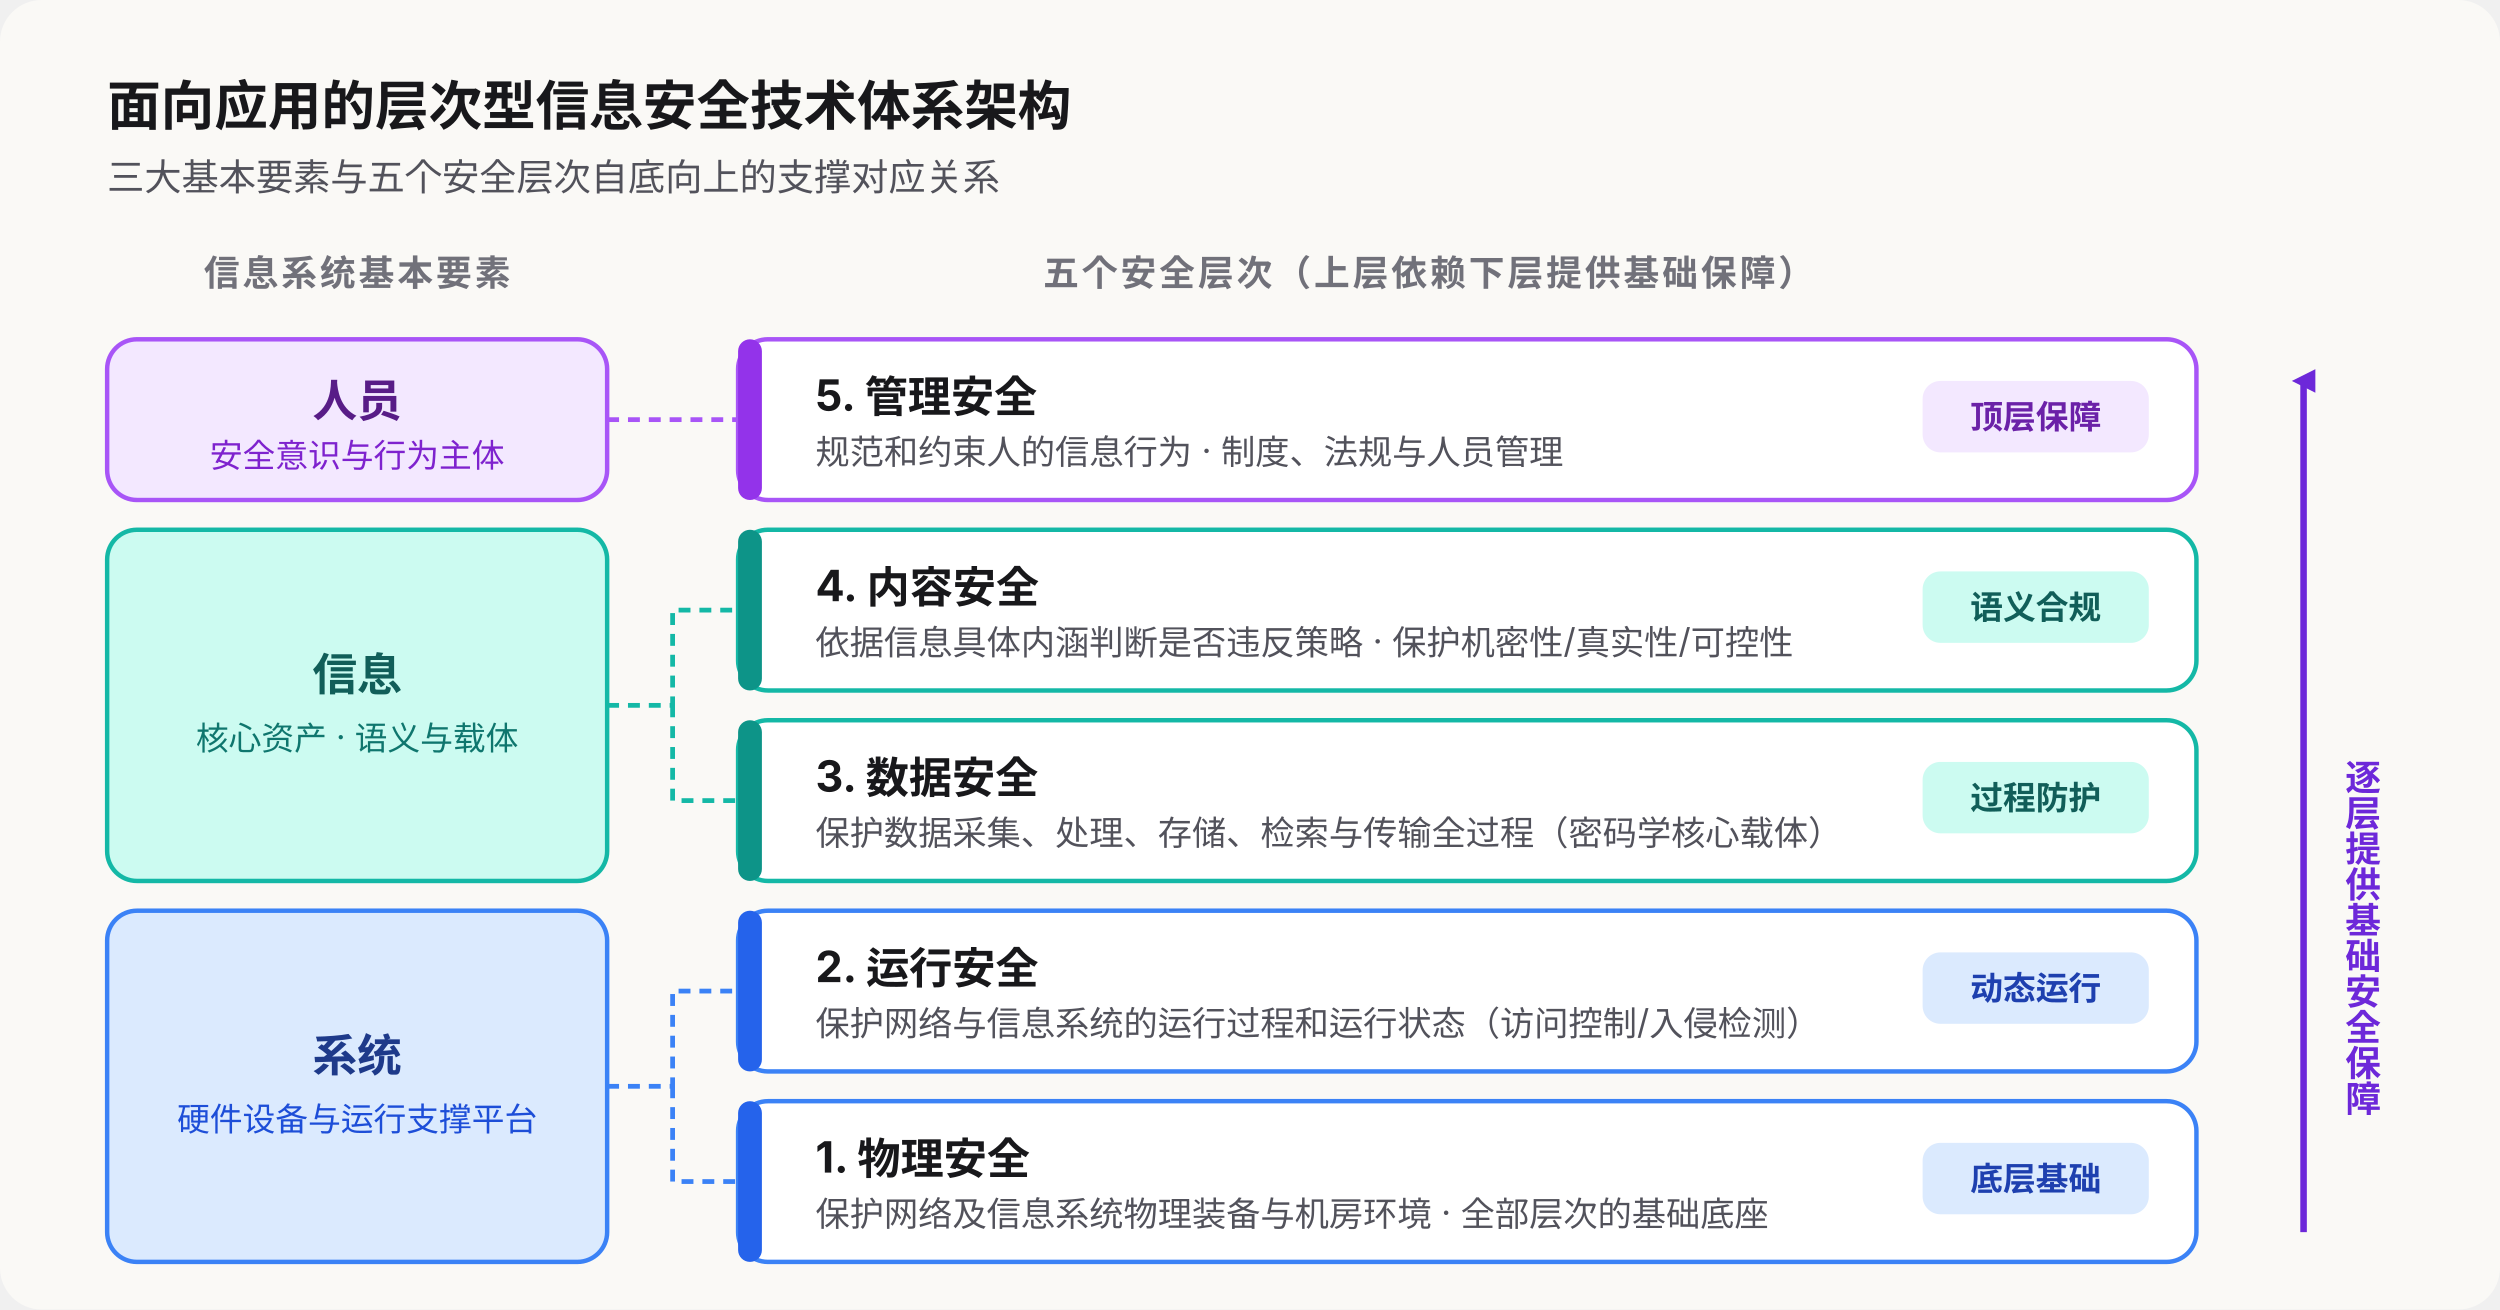
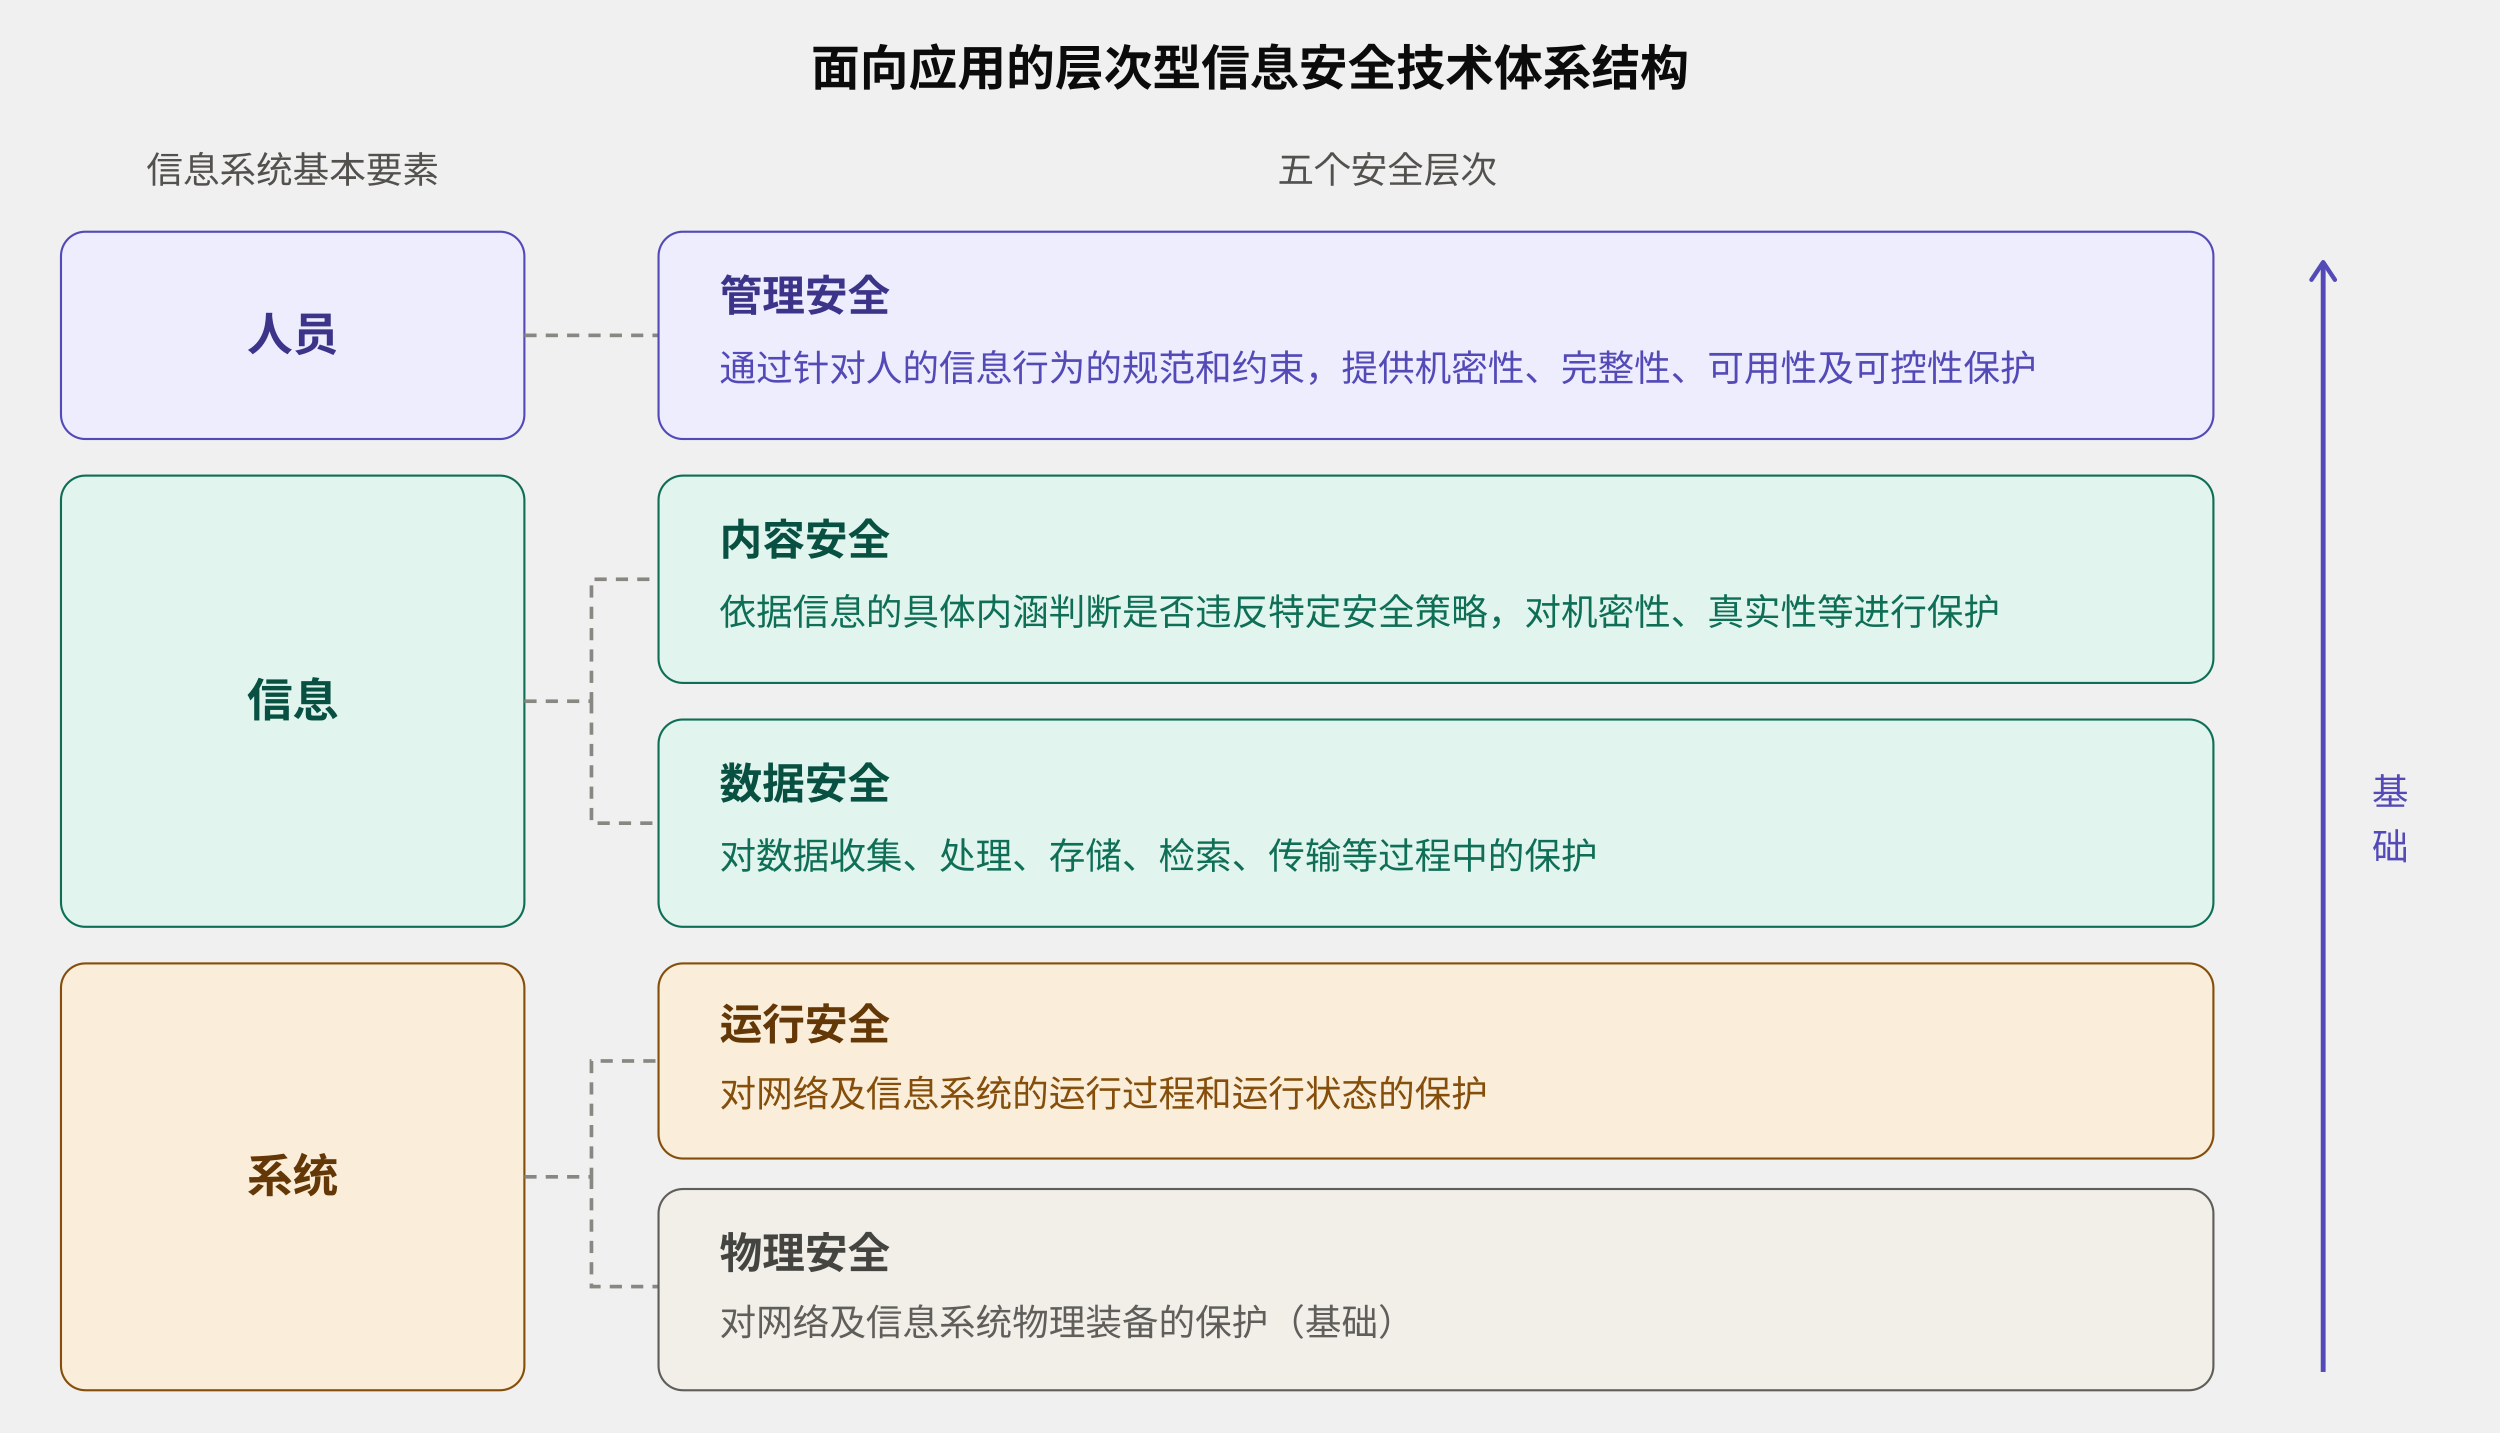
- <svg xmlns="http://www.w3.org/2000/svg" viewBox="0 0 840 440" width="840" height="440" role="img" aria-label="面向应用的层次型信息安全技术体系架构">
+ <svg xmlns="http://www.w3.org/2000/svg" viewBox="0 0 820 470" width="820" height="470" role="img" aria-label="面向应用的层次型信息安全技术体系结构">
  <defs>
-     <marker id="arrow-up" viewBox="0 0 10 10" refX="5" refY="5" markerWidth="6" markerHeight="6" orient="auto">
-       <path d="M2 8 L5 2 L8 8 Z" fill="#6D28D9" />
+     <marker id="arr-up" viewBox="0 0 10 10" refX="8" refY="5" markerWidth="6" markerHeight="6" orient="auto">
+       <path d="M2 1L8 5L2 9" fill="none" stroke="#534AB7" stroke-width="1.5" stroke-linecap="round" stroke-linejoin="round" />
    </marker>
  </defs>
-   <rect width="840" height="440" rx="14" fill="#FAF9F6" />
-   <text x="36" y="42" font-family="system-ui,-apple-system,'Noto Sans SC',sans-serif" font-size="18" font-weight="700" fill="#18181B">面向应用的层次型信息安全技术体系架构</text>
-   <text x="36" y="64" font-family="system-ui,-apple-system,'Noto Sans SC',sans-serif" font-size="12.5" fill="#52525B">三大基本要素与五个安全层次自底向上的支撑对应关系</text>
-   <text x="120" y="96" text-anchor="middle" font-family="system-ui,-apple-system,'Noto Sans SC',sans-serif" font-size="12" font-weight="600" fill="#71717A" letter-spacing="1">信息系统基本要素</text>
-   <text x="480" y="96" text-anchor="middle" font-family="system-ui,-apple-system,'Noto Sans SC',sans-serif" font-size="12" font-weight="600" fill="#71717A" letter-spacing="1">五个安全层次（上层依赖下层提供基础保障）</text>
-   <rect x="36" y="114" width="168" height="54" rx="10" fill="#F3E8FF" stroke="#A855F7" stroke-width="1.5" />
-   <text x="120" y="140" text-anchor="middle" font-family="system-ui,-apple-system,'Noto Sans SC',sans-serif" font-size="15" font-weight="700" fill="#581C87">人员</text>
-   <text x="120" y="157" text-anchor="middle" font-family="system-ui,-apple-system,'Noto Sans SC',sans-serif" font-size="11" fill="#7E22CE">安全意识与行为主体</text>
-   <rect x="36" y="178" width="168" height="118" rx="10" fill="#CCFBF1" stroke="#14B8A6" stroke-width="1.5" />
-   <text x="120" y="232" text-anchor="middle" font-family="system-ui,-apple-system,'Noto Sans SC',sans-serif" font-size="15" font-weight="700" fill="#115E59">信息</text>
-   <text x="120" y="252" text-anchor="middle" font-family="system-ui,-apple-system,'Noto Sans SC',sans-serif" font-size="11" fill="#0F766E">核心资产 · 语义与载体</text>
-   <rect x="36" y="306" width="168" height="118" rx="10" fill="#DBEAFE" stroke="#3B82F6" stroke-width="1.5" />
-   <text x="120" y="360" text-anchor="middle" font-family="system-ui,-apple-system,'Noto Sans SC',sans-serif" font-size="15" font-weight="700" fill="#1E3A8A">系统</text>
-   <text x="120" y="380" text-anchor="middle" font-family="system-ui,-apple-system,'Noto Sans SC',sans-serif" font-size="11" fill="#1D4ED8">硬件设备与运行支撑平台</text>
-   <path d="M204 141 L248 141" stroke="#A855F7" stroke-width="1.6" stroke-dasharray="4 3" />
-   <path d="M204 237 L226 237 L226 205 L248 205 M226 237 L226 269 L248 269" fill="none" stroke="#14B8A6" stroke-width="1.6" stroke-dasharray="4 3" />
-   <path d="M204 365 L226 365 L226 333 L248 333 M226 365 L226 397 L248 397" fill="none" stroke="#3B82F6" stroke-width="1.6" stroke-dasharray="4 3" />
-   <rect x="248" y="114" width="490" height="54" rx="10" fill="#FFFFFF" stroke="#A855F7" stroke-width="1.5" />
-   <rect x="248" y="114" width="8" height="54" rx="4" fill="#9333EA" />
-   <text x="274" y="138" font-family="system-ui,-apple-system,'Noto Sans SC',sans-serif" font-size="14.5" font-weight="700" fill="#18181B">5. 管理安全</text>
-   <text x="274" y="156" font-family="system-ui,-apple-system,'Noto Sans SC',sans-serif" font-size="11.5" fill="#52525B">规范和约束人的信息行为 · 制度、法规与人员管理</text>
-   <rect x="646" y="128" width="76" height="24" rx="6" fill="#F3E8FF" />
-   <text x="684" y="144" text-anchor="middle" font-family="system-ui,-apple-system,'Noto Sans SC',sans-serif" font-size="11" font-weight="600" fill="#6B21A8">顶层保障</text>
-   <rect x="248" y="178" width="490" height="54" rx="10" fill="#FFFFFF" stroke="#14B8A6" stroke-width="1.5" />
-   <rect x="248" y="178" width="8" height="54" rx="4" fill="#0D9488" />
-   <text x="274" y="202" font-family="system-ui,-apple-system,'Noto Sans SC',sans-serif" font-size="14.5" font-weight="700" fill="#18181B">4. 内容安全</text>
-   <text x="274" y="220" font-family="system-ui,-apple-system,'Noto Sans SC',sans-serif" font-size="11.5" fill="#52525B">依据信息具体内涵判断是否违反策略 · 保护机密性/真实性/可控性</text>
-   <rect x="646" y="192" width="76" height="24" rx="6" fill="#CCFBF1" />
-   <text x="684" y="208" text-anchor="middle" font-family="system-ui,-apple-system,'Noto Sans SC',sans-serif" font-size="11" font-weight="600" fill="#115E59">语义合规</text>
-   <rect x="248" y="242" width="490" height="54" rx="10" fill="#FFFFFF" stroke="#14B8A6" stroke-width="1.5" />
-   <rect x="248" y="242" width="8" height="54" rx="4" fill="#0D9488" />
-   <text x="274" y="266" font-family="system-ui,-apple-system,'Noto Sans SC',sans-serif" font-size="14.5" font-weight="700" fill="#18181B">3. 数据安全</text>
-   <text x="274" y="284" font-family="system-ui,-apple-system,'Noto Sans SC',sans-serif" font-size="11.5" fill="#52525B">保护数据采集、处理、存储、检索与传输全过程（密码学核心载体）</text>
-   <rect x="646" y="256" width="76" height="24" rx="6" fill="#CCFBF1" />
-   <text x="684" y="272" text-anchor="middle" font-family="system-ui,-apple-system,'Noto Sans SC',sans-serif" font-size="11" font-weight="600" fill="#115E59">过程防护</text>
-   <rect x="248" y="306" width="490" height="54" rx="10" fill="#FFFFFF" stroke="#3B82F6" stroke-width="1.5" />
-   <rect x="248" y="306" width="8" height="54" rx="4" fill="#2563EB" />
-   <text x="274" y="330" font-family="system-ui,-apple-system,'Noto Sans SC',sans-serif" font-size="14.5" font-weight="700" fill="#18181B">2. 运行安全</text>
-   <text x="274" y="348" font-family="system-ui,-apple-system,'Noto Sans SC',sans-serif" font-size="11.5" fill="#52525B">保护网络与信息系统的运行过程和运行状态（访问控制/入侵检测）</text>
-   <rect x="646" y="320" width="76" height="24" rx="6" fill="#DBEAFE" />
-   <text x="684" y="336" text-anchor="middle" font-family="system-ui,-apple-system,'Noto Sans SC',sans-serif" font-size="11" font-weight="600" fill="#1E40AF">动态运行</text>
-   <rect x="248" y="370" width="490" height="54" rx="10" fill="#FFFFFF" stroke="#3B82F6" stroke-width="1.5" />
-   <rect x="248" y="370" width="8" height="54" rx="4" fill="#2563EB" />
-   <text x="274" y="394" font-family="system-ui,-apple-system,'Noto Sans SC',sans-serif" font-size="14.5" font-weight="700" fill="#18181B">1. 物理安全</text>
-   <text x="274" y="412" font-family="system-ui,-apple-system,'Noto Sans SC',sans-serif" font-size="11.5" fill="#52525B">保护网络及信息系统物理装备与机房环境 · 全部层次的基础底座</text>
-   <rect x="646" y="384" width="76" height="24" rx="6" fill="#DBEAFE" />
-   <text x="684" y="400" text-anchor="middle" font-family="system-ui,-apple-system,'Noto Sans SC',sans-serif" font-size="11" font-weight="600" fill="#1E40AF">底层基础</text>
-   <line x1="774" y1="414" x2="774" y2="128" stroke="#6D28D9" stroke-width="2.2" marker-end="url(#arrow-up)" />
-   <text x="794" y="255" font-family="system-ui,-apple-system,'Noto Sans SC',sans-serif" font-size="12" font-weight="600" fill="#6D28D9" writing-mode="tb" glyph-orientation-vertical="0">逐层提供基础安全保障</text>
+   <g font-family="system-ui,-apple-system,'PingFang SC','Microsoft YaHei',sans-serif">
+     <text x="410" y="28" text-anchor="middle" font-size="16" font-weight="600" fill="#0B0B0B">面向应用的层次型信息安全技术体系结构</text>
+     <text x="96" y="60" text-anchor="middle" font-size="12" font-weight="500" fill="#52514E">信息系统基本要素</text>
+     <text x="455" y="60" text-anchor="middle" font-size="12" font-weight="500" fill="#52514E">五个安全层次</text>
+     <rect x="20" y="76" width="152" height="68" rx="8" fill="#EEEDFE" stroke="#534AB7" stroke-width="0.7" />
+     <text x="96" y="115" text-anchor="middle" font-size="15" font-weight="600" fill="#3C3489">人员</text>
+     <line x1="172" y1="110" x2="216" y2="110" stroke="#898781" stroke-width="1.2" stroke-dasharray="4,3" />
+     <rect x="216" y="76" width="510" height="68" rx="8" fill="#EEEDFE" stroke="#534AB7" stroke-width="0.7" />
+     <text x="236" y="102" font-size="14" font-weight="600" fill="#3C3489">管理安全</text>
+     <text x="236" y="125" font-size="12" fill="#534AB7">通过针对人的信息行为的规范和约束，提供机密性、完整性、可用性及可控性保护</text>
+     <rect x="20" y="156" width="152" height="148" rx="8" fill="#E1F5EE" stroke="#0F6E56" stroke-width="0.7" />
+     <text x="96" y="235" text-anchor="middle" font-size="15" font-weight="600" fill="#085041">信息</text>
+     <path d="M172 230 H194 V190 H216 M194 230 V270 H216" fill="none" stroke="#898781" stroke-width="1.2" stroke-dasharray="4,3" />
+     <rect x="216" y="156" width="510" height="68" rx="8" fill="#E1F5EE" stroke="#0F6E56" stroke-width="0.7" />
+     <text x="236" y="182" font-size="14" font-weight="600" fill="#085041">内容安全</text>
+     <text x="236" y="205" font-size="12" fill="#0F6E56">依据信息的具体内涵判断是否违反特定安全策略，对机密性、真实性等进行保护</text>
+     <rect x="216" y="236" width="510" height="68" rx="8" fill="#E1F5EE" stroke="#0F6E56" stroke-width="0.7" />
+     <text x="236" y="262" font-size="14" font-weight="600" fill="#085041">数据安全</text>
+     <text x="236" y="285" font-size="12" fill="#0F6E56">对数据收集、处理、存储、检索、传输等过程中的保护</text>
+     <rect x="20" y="316" width="152" height="140" rx="8" fill="#FAEEDA" stroke="#854F0B" stroke-width="0.7" />
+     <text x="96" y="391" text-anchor="middle" font-size="15" font-weight="600" fill="#633806">系统</text>
+     <path d="M172 386 H194 V348 H216 M194 386 V422 H216" fill="none" stroke="#898781" stroke-width="1.2" stroke-dasharray="4,3" />
+     <rect x="216" y="316" width="510" height="64" rx="8" fill="#FAEEDA" stroke="#854F0B" stroke-width="0.7" />
+     <text x="236" y="341" font-size="14" font-weight="600" fill="#633806">运行安全</text>
+     <text x="236" y="363" font-size="12" fill="#854F0B">对网络及信息系统的运行过程和运行状态的保护</text>
+     <rect x="216" y="390" width="510" height="66" rx="8" fill="#F1EFE8" stroke="#5F5E5A" stroke-width="0.7" />
+     <text x="236" y="416" font-size="14" font-weight="600" fill="#444441">物理安全</text>
+     <text x="236" y="438" font-size="12" fill="#5F5E5A">对网络及信息系统物理装备的保护（基础）</text>
+     <line x1="762" y1="450" x2="762" y2="86" stroke="#534AB7" stroke-width="1.6" marker-end="url(#arr-up)" />
+     <text x="784" y="264" text-anchor="middle" font-size="12" font-weight="500" fill="#534AB7">基</text>
+     <text x="784" y="282" text-anchor="middle" font-size="12" font-weight="500" fill="#534AB7">础</text>
+   </g>
</svg>
